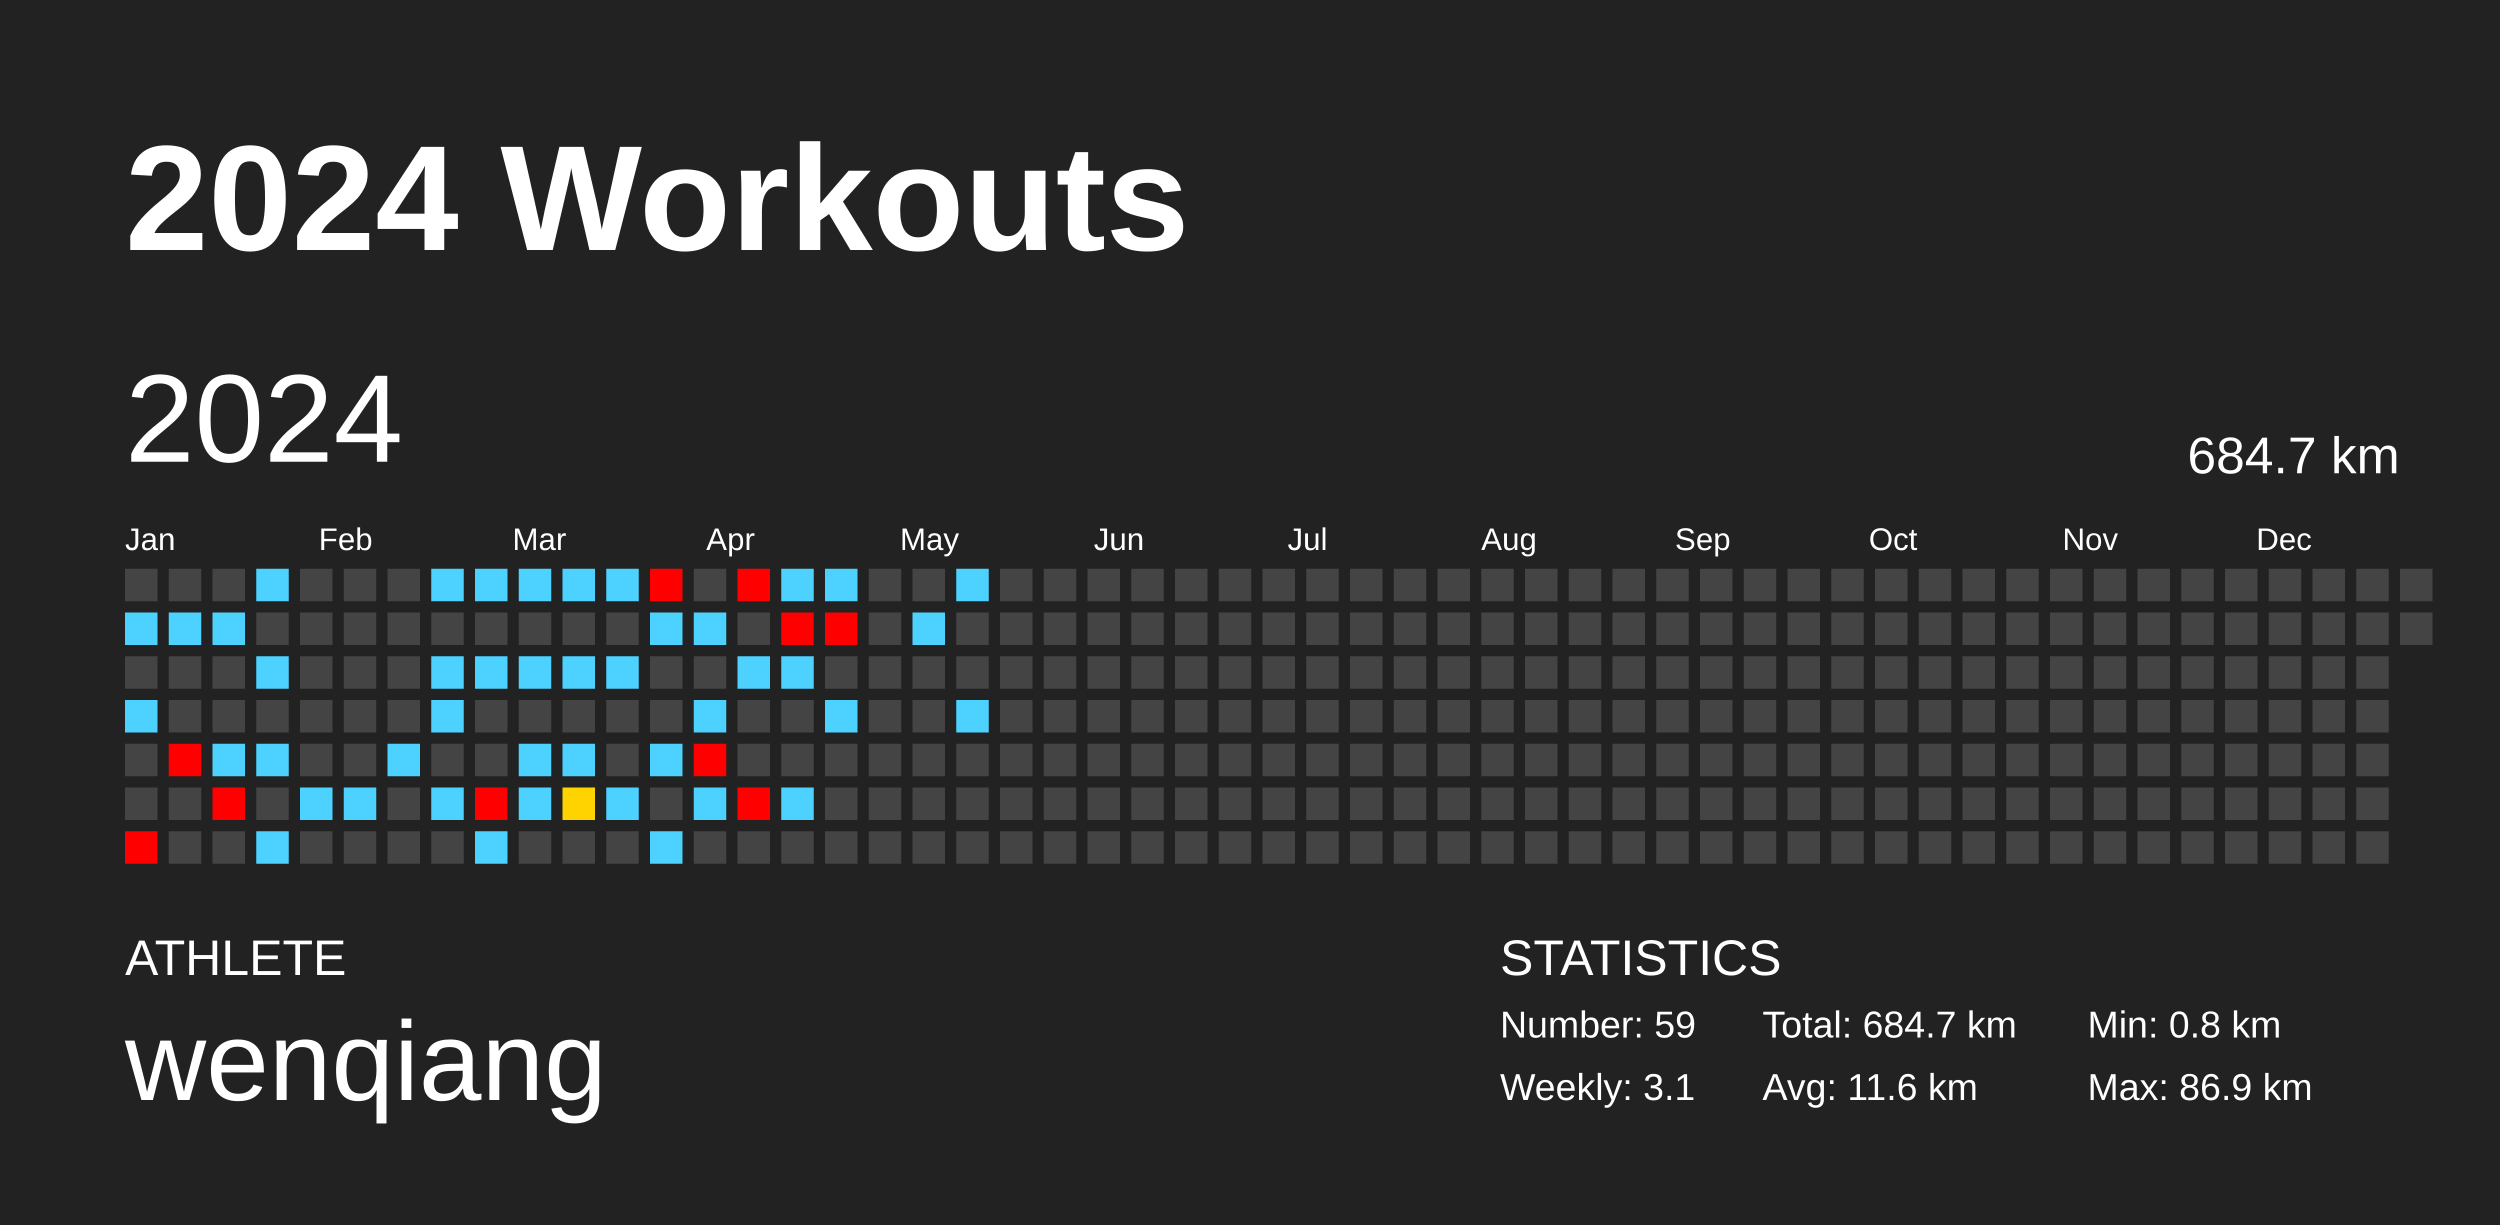
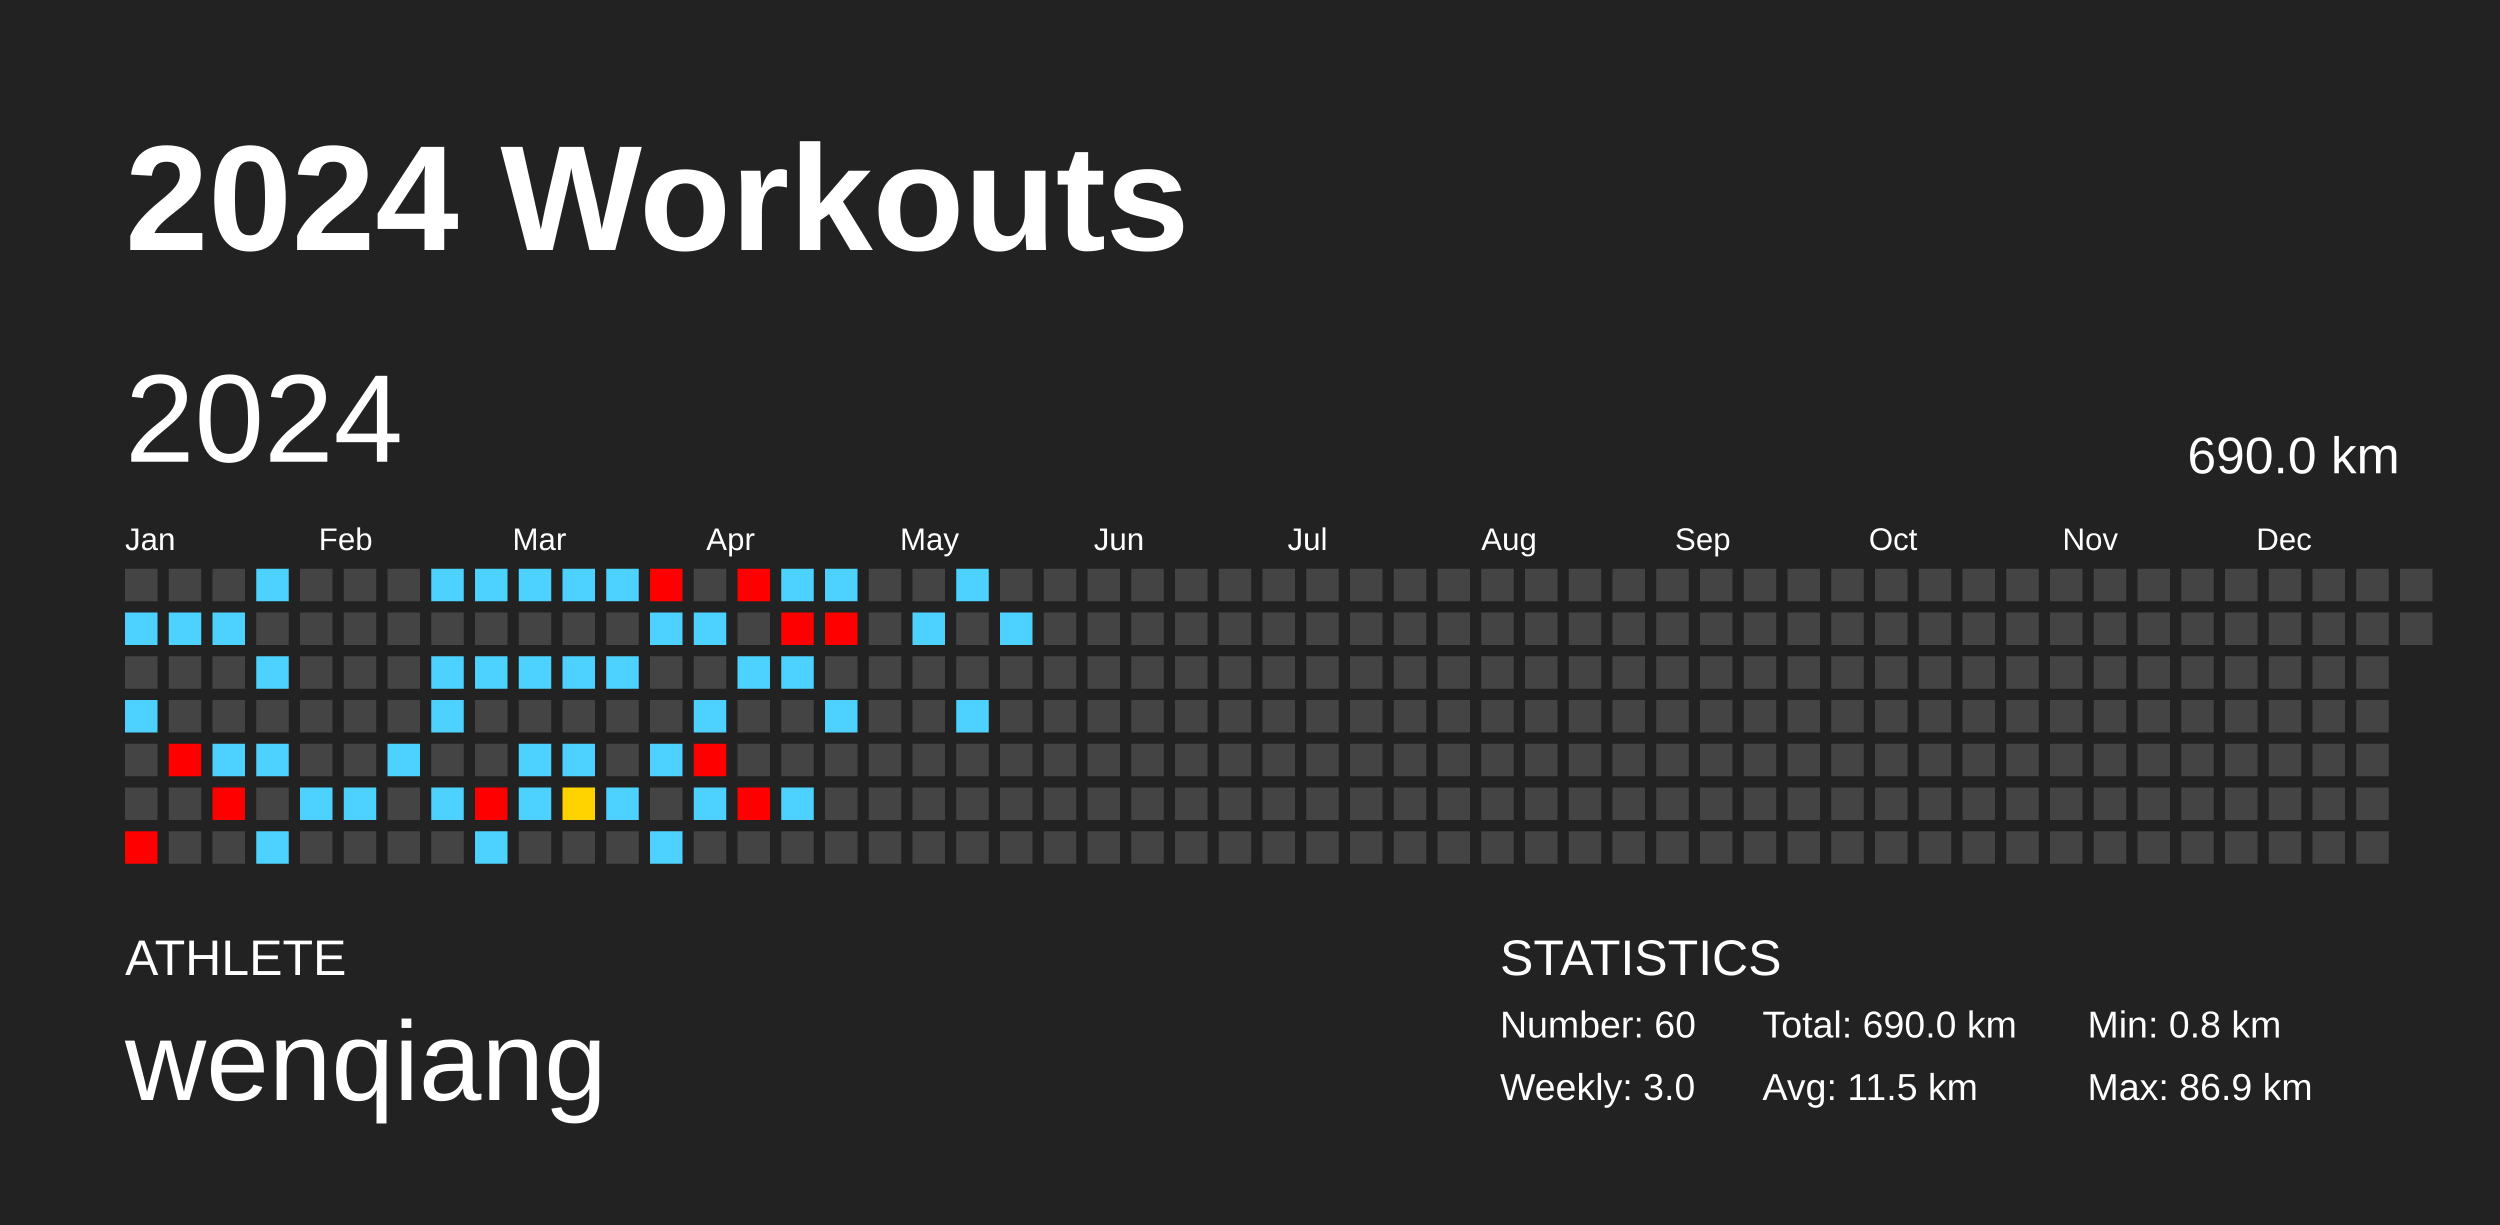
<svg xmlns="http://www.w3.org/2000/svg" baseProfile="full" height="98mm" version="1.1" viewBox="0,0,200,98" width="200mm">
  <defs />
  <rect fill="#222222" height="98" width="200" x="0" y="0" />
  <text fill="#FFFFFF" style="font-size:12px; font-family:Arial; font-weight:bold;" x="10" y="20">2024 Workouts</text>
  <text fill="#FFFFFF" style="font-size:4px; font-family:Arial" x="10" y="78">ATHLETE</text>
  <text fill="#FFFFFF" style="font-size:9px; font-family:Arial" x="10" y="88">wenqiang</text>
  <text fill="#FFFFFF" style="font-size:4px; font-family:Arial" x="120" y="78">STATISTICS</text>
-   <text fill="#FFFFFF" style="font-size:3px; font-family:Arial" x="120" y="83">Number: 59</text>
-   <text fill="#FFFFFF" style="font-size:3px; font-family:Arial" x="120" y="88">Weekly: 3.1</text>
-   <text fill="#FFFFFF" style="font-size:3px; font-family:Arial" x="141" y="83">Total: 684.7 km</text>
-   <text fill="#FFFFFF" style="font-size:3px; font-family:Arial" x="141" y="88">Avg: 11.6 km</text>
+   <text fill="#FFFFFF" style="font-size:3px; font-family:Arial" x="120" y="83">Number: 60</text>
+   <text fill="#FFFFFF" style="font-size:3px; font-family:Arial" x="120" y="88">Weekly: 3.0</text>
+   <text fill="#FFFFFF" style="font-size:3px; font-family:Arial" x="141" y="83">Total: 690.0 km</text>
+   <text fill="#FFFFFF" style="font-size:3px; font-family:Arial" x="141" y="88">Avg: 11.5 km</text>
  <text fill="#FFFFFF" style="font-size:3px; font-family:Arial" x="167" y="83">Min: 0.8 km</text>
  <text fill="#FFFFFF" style="font-size:3px; font-family:Arial" x="167" y="88">Max: 86.9 km</text>
  <text dominant-baseline="hanging" fill="#FFFFFF" style="font-size:10.0px; font-family:Arial;" x="10" y="30">2024</text>
-   <text dominant-baseline="hanging" fill="#FFFFFF" style="font-size:4.125px; font-family:Arial;" x="175" y="35">684.7 km</text>
+   <text dominant-baseline="hanging" fill="#FFFFFF" style="font-size:4.125px; font-family:Arial;" x="175" y="35">690.0 km</text>
  <text fill="#FFFFFF" style="font-size:2.5px; font-family:Arial" x="10.0" y="44">Jan</text>
  <text fill="#FFFFFF" style="font-size:2.5px; font-family:Arial" x="25.5" y="44">Feb</text>
  <text fill="#FFFFFF" style="font-size:2.5px; font-family:Arial" x="41.0" y="44">Mar</text>
  <text fill="#FFFFFF" style="font-size:2.5px; font-family:Arial" x="56.5" y="44">Apr</text>
  <text fill="#FFFFFF" style="font-size:2.5px; font-family:Arial" x="72.0" y="44">May</text>
  <text fill="#FFFFFF" style="font-size:2.5px; font-family:Arial" x="87.5" y="44">Jun</text>
  <text fill="#FFFFFF" style="font-size:2.5px; font-family:Arial" x="103.0" y="44">Jul</text>
  <text fill="#FFFFFF" style="font-size:2.5px; font-family:Arial" x="118.5" y="44">Aug</text>
  <text fill="#FFFFFF" style="font-size:2.5px; font-family:Arial" x="134.0" y="44">Sep</text>
  <text fill="#FFFFFF" style="font-size:2.5px; font-family:Arial" x="149.5" y="44">Oct</text>
  <text fill="#FFFFFF" style="font-size:2.5px; font-family:Arial" x="165.0" y="44">Nov</text>
  <text fill="#FFFFFF" style="font-size:2.5px; font-family:Arial" x="180.5" y="44">Dec</text>
  <rect fill="#444444" height="2.6" width="2.6" x="10.0" y="45.5" />
  <rect fill="#4dd2ff" height="2.6" width="2.6" x="10.0" y="49.0" />
  <rect fill="#444444" height="2.6" width="2.6" x="10.0" y="52.5" />
  <rect fill="#4dd2ff" height="2.6" width="2.6" x="10.0" y="56.0" />
  <rect fill="#444444" height="2.6" width="2.6" x="10.0" y="59.5" />
  <rect fill="#444444" height="2.6" width="2.6" x="10.0" y="63.0" />
  <rect fill="red" height="2.6" width="2.6" x="10.0" y="66.5" />
  <rect fill="#444444" height="2.6" width="2.6" x="13.5" y="45.5" />
  <rect fill="#4dd2ff" height="2.6" width="2.6" x="13.5" y="49.0" />
  <rect fill="#444444" height="2.6" width="2.6" x="13.5" y="52.5" />
  <rect fill="#444444" height="2.6" width="2.6" x="13.5" y="56.0" />
  <rect fill="red" height="2.6" width="2.6" x="13.5" y="59.5" />
  <rect fill="#444444" height="2.6" width="2.6" x="13.5" y="63.0" />
  <rect fill="#444444" height="2.6" width="2.6" x="13.5" y="66.5" />
  <rect fill="#444444" height="2.6" width="2.6" x="17.0" y="45.5" />
  <rect fill="#4dd2ff" height="2.6" width="2.6" x="17.0" y="49.0" />
  <rect fill="#444444" height="2.6" width="2.6" x="17.0" y="52.5" />
  <rect fill="#444444" height="2.6" width="2.6" x="17.0" y="56.0" />
  <rect fill="#4dd2ff" height="2.6" width="2.6" x="17.0" y="59.5" />
  <rect fill="red" height="2.6" width="2.6" x="17.0" y="63.0" />
  <rect fill="#444444" height="2.6" width="2.6" x="17.0" y="66.5" />
  <rect fill="#4dd2ff" height="2.6" width="2.6" x="20.5" y="45.5" />
  <rect fill="#444444" height="2.6" width="2.6" x="20.5" y="49.0" />
  <rect fill="#4dd2ff" height="2.6" width="2.6" x="20.5" y="52.5" />
  <rect fill="#444444" height="2.6" width="2.6" x="20.5" y="56.0" />
  <rect fill="#4dd2ff" height="2.6" width="2.6" x="20.5" y="59.5" />
  <rect fill="#444444" height="2.6" width="2.6" x="20.5" y="63.0" />
  <rect fill="#4dd2ff" height="2.6" width="2.6" x="20.5" y="66.5" />
  <rect fill="#444444" height="2.6" width="2.6" x="24.0" y="45.5" />
  <rect fill="#444444" height="2.6" width="2.6" x="24.0" y="49.0" />
  <rect fill="#444444" height="2.6" width="2.6" x="24.0" y="52.5" />
  <rect fill="#444444" height="2.6" width="2.6" x="24.0" y="56.0" />
  <rect fill="#444444" height="2.6" width="2.6" x="24.0" y="59.5" />
  <rect fill="#4dd2ff" height="2.6" width="2.6" x="24.0" y="63.0" />
  <rect fill="#444444" height="2.6" width="2.6" x="24.0" y="66.5" />
  <rect fill="#444444" height="2.6" width="2.6" x="27.5" y="45.5" />
  <rect fill="#444444" height="2.6" width="2.6" x="27.5" y="49.0" />
  <rect fill="#444444" height="2.6" width="2.6" x="27.5" y="52.5" />
  <rect fill="#444444" height="2.6" width="2.6" x="27.5" y="56.0" />
  <rect fill="#444444" height="2.6" width="2.6" x="27.5" y="59.5" />
  <rect fill="#4dd2ff" height="2.6" width="2.6" x="27.5" y="63.0" />
  <rect fill="#444444" height="2.6" width="2.6" x="27.5" y="66.5" />
  <rect fill="#444444" height="2.6" width="2.6" x="31.0" y="45.5" />
  <rect fill="#444444" height="2.6" width="2.6" x="31.0" y="49.0" />
  <rect fill="#444444" height="2.6" width="2.6" x="31.0" y="52.5" />
  <rect fill="#444444" height="2.6" width="2.6" x="31.0" y="56.0" />
  <rect fill="#4dd2ff" height="2.6" width="2.6" x="31.0" y="59.5" />
  <rect fill="#444444" height="2.6" width="2.6" x="31.0" y="63.0" />
  <rect fill="#444444" height="2.6" width="2.6" x="31.0" y="66.5" />
  <rect fill="#4dd2ff" height="2.6" width="2.6" x="34.5" y="45.5" />
  <rect fill="#444444" height="2.6" width="2.6" x="34.5" y="49.0" />
  <rect fill="#4dd2ff" height="2.6" width="2.6" x="34.5" y="52.5" />
  <rect fill="#4dd2ff" height="2.6" width="2.6" x="34.5" y="56.0" />
  <rect fill="#444444" height="2.6" width="2.6" x="34.5" y="59.5" />
  <rect fill="#4dd2ff" height="2.6" width="2.6" x="34.5" y="63.0" />
  <rect fill="#444444" height="2.6" width="2.6" x="34.5" y="66.5" />
  <rect fill="#4dd2ff" height="2.6" width="2.6" x="38.0" y="45.5" />
  <rect fill="#444444" height="2.6" width="2.6" x="38.0" y="49.0" />
  <rect fill="#4dd2ff" height="2.6" width="2.6" x="38.0" y="52.5" />
  <rect fill="#444444" height="2.6" width="2.6" x="38.0" y="56.0" />
  <rect fill="#444444" height="2.6" width="2.6" x="38.0" y="59.5" />
  <rect fill="red" height="2.6" width="2.6" x="38.0" y="63.0" />
  <rect fill="#4dd2ff" height="2.6" width="2.6" x="38.0" y="66.5" />
  <rect fill="#4dd2ff" height="2.6" width="2.6" x="41.5" y="45.5" />
  <rect fill="#444444" height="2.6" width="2.6" x="41.5" y="49.0" />
  <rect fill="#4dd2ff" height="2.6" width="2.6" x="41.5" y="52.5" />
  <rect fill="#444444" height="2.6" width="2.6" x="41.5" y="56.0" />
  <rect fill="#4dd2ff" height="2.6" width="2.6" x="41.5" y="59.5" />
  <rect fill="#4dd2ff" height="2.6" width="2.6" x="41.5" y="63.0" />
  <rect fill="#444444" height="2.6" width="2.6" x="41.5" y="66.5" />
  <rect fill="#4dd2ff" height="2.6" width="2.6" x="45.0" y="45.5" />
  <rect fill="#444444" height="2.6" width="2.6" x="45.0" y="49.0" />
  <rect fill="#4dd2ff" height="2.6" width="2.6" x="45.0" y="52.5" />
  <rect fill="#444444" height="2.6" width="2.6" x="45.0" y="56.0" />
  <rect fill="#4dd2ff" height="2.6" width="2.6" x="45.0" y="59.5" />
  <rect fill="#ffd300" height="2.6" width="2.6" x="45.0" y="63.0" />
  <rect fill="#444444" height="2.6" width="2.6" x="45.0" y="66.5" />
  <rect fill="#4dd2ff" height="2.6" width="2.6" x="48.5" y="45.5" />
  <rect fill="#444444" height="2.6" width="2.6" x="48.5" y="49.0" />
  <rect fill="#4dd2ff" height="2.6" width="2.6" x="48.5" y="52.5" />
  <rect fill="#444444" height="2.6" width="2.6" x="48.5" y="56.0" />
  <rect fill="#444444" height="2.6" width="2.6" x="48.5" y="59.5" />
  <rect fill="#4dd2ff" height="2.6" width="2.6" x="48.5" y="63.0" />
  <rect fill="#444444" height="2.6" width="2.6" x="48.5" y="66.5" />
  <rect fill="red" height="2.6" width="2.6" x="52.0" y="45.5" />
  <rect fill="#4dd2ff" height="2.6" width="2.6" x="52.0" y="49.0" />
  <rect fill="#444444" height="2.6" width="2.6" x="52.0" y="52.5" />
  <rect fill="#444444" height="2.6" width="2.6" x="52.0" y="56.0" />
  <rect fill="#4dd2ff" height="2.6" width="2.6" x="52.0" y="59.5" />
  <rect fill="#444444" height="2.6" width="2.6" x="52.0" y="63.0" />
  <rect fill="#4dd2ff" height="2.6" width="2.6" x="52.0" y="66.5" />
  <rect fill="#444444" height="2.6" width="2.6" x="55.5" y="45.5" />
  <rect fill="#4dd2ff" height="2.6" width="2.6" x="55.5" y="49.0" />
  <rect fill="#444444" height="2.6" width="2.6" x="55.5" y="52.5" />
  <rect fill="#4dd2ff" height="2.6" width="2.6" x="55.5" y="56.0" />
  <rect fill="red" height="2.6" width="2.6" x="55.5" y="59.5" />
  <rect fill="#4dd2ff" height="2.6" width="2.6" x="55.5" y="63.0" />
  <rect fill="#444444" height="2.6" width="2.6" x="55.5" y="66.5" />
  <rect fill="red" height="2.6" width="2.6" x="59.0" y="45.5" />
  <rect fill="#444444" height="2.6" width="2.6" x="59.0" y="49.0" />
  <rect fill="#4dd2ff" height="2.6" width="2.6" x="59.0" y="52.5" />
  <rect fill="#444444" height="2.6" width="2.6" x="59.0" y="56.0" />
  <rect fill="#444444" height="2.6" width="2.6" x="59.0" y="59.5" />
  <rect fill="red" height="2.6" width="2.6" x="59.0" y="63.0" />
  <rect fill="#444444" height="2.6" width="2.6" x="59.0" y="66.5" />
  <rect fill="#4dd2ff" height="2.6" width="2.6" x="62.5" y="45.5" />
  <rect fill="red" height="2.6" width="2.6" x="62.5" y="49.0" />
  <rect fill="#4dd2ff" height="2.6" width="2.6" x="62.5" y="52.5" />
  <rect fill="#444444" height="2.6" width="2.6" x="62.5" y="56.0" />
  <rect fill="#444444" height="2.6" width="2.6" x="62.5" y="59.5" />
  <rect fill="#4dd2ff" height="2.6" width="2.6" x="62.5" y="63.0" />
  <rect fill="#444444" height="2.6" width="2.6" x="62.5" y="66.5" />
  <rect fill="#4dd2ff" height="2.6" width="2.6" x="66.0" y="45.5" />
  <rect fill="red" height="2.6" width="2.6" x="66.0" y="49.0" />
  <rect fill="#444444" height="2.6" width="2.6" x="66.0" y="52.5" />
  <rect fill="#4dd2ff" height="2.6" width="2.6" x="66.0" y="56.0" />
  <rect fill="#444444" height="2.6" width="2.6" x="66.0" y="59.5" />
  <rect fill="#444444" height="2.6" width="2.6" x="66.0" y="63.0" />
  <rect fill="#444444" height="2.6" width="2.6" x="66.0" y="66.5" />
  <rect fill="#444444" height="2.6" width="2.6" x="69.5" y="45.5" />
  <rect fill="#444444" height="2.6" width="2.6" x="69.5" y="49.0" />
  <rect fill="#444444" height="2.6" width="2.6" x="69.5" y="52.5" />
  <rect fill="#444444" height="2.6" width="2.6" x="69.5" y="56.0" />
  <rect fill="#444444" height="2.6" width="2.6" x="69.5" y="59.5" />
  <rect fill="#444444" height="2.6" width="2.6" x="69.5" y="63.0" />
  <rect fill="#444444" height="2.6" width="2.6" x="69.5" y="66.5" />
  <rect fill="#444444" height="2.6" width="2.6" x="73.0" y="45.5" />
  <rect fill="#4dd2ff" height="2.6" width="2.6" x="73.0" y="49.0" />
  <rect fill="#444444" height="2.6" width="2.6" x="73.0" y="52.5" />
  <rect fill="#444444" height="2.6" width="2.6" x="73.0" y="56.0" />
  <rect fill="#444444" height="2.6" width="2.6" x="73.0" y="59.5" />
  <rect fill="#444444" height="2.6" width="2.6" x="73.0" y="63.0" />
  <rect fill="#444444" height="2.6" width="2.6" x="73.0" y="66.5" />
  <rect fill="#4dd2ff" height="2.6" width="2.6" x="76.5" y="45.5" />
  <rect fill="#444444" height="2.6" width="2.6" x="76.5" y="49.0" />
  <rect fill="#444444" height="2.6" width="2.6" x="76.5" y="52.5" />
  <rect fill="#4dd2ff" height="2.6" width="2.6" x="76.5" y="56.0" />
  <rect fill="#444444" height="2.6" width="2.6" x="76.5" y="59.5" />
  <rect fill="#444444" height="2.6" width="2.6" x="76.5" y="63.0" />
  <rect fill="#444444" height="2.6" width="2.6" x="76.5" y="66.5" />
  <rect fill="#444444" height="2.6" width="2.6" x="80.0" y="45.5" />
-   <rect fill="#444444" height="2.6" width="2.6" x="80.0" y="49.0" />
+   <rect fill="#4dd2ff" height="2.6" width="2.6" x="80.0" y="49.0" />
  <rect fill="#444444" height="2.6" width="2.6" x="80.0" y="52.5" />
  <rect fill="#444444" height="2.6" width="2.6" x="80.0" y="56.0" />
  <rect fill="#444444" height="2.6" width="2.6" x="80.0" y="59.5" />
  <rect fill="#444444" height="2.6" width="2.6" x="80.0" y="63.0" />
  <rect fill="#444444" height="2.6" width="2.6" x="80.0" y="66.5" />
  <rect fill="#444444" height="2.6" width="2.6" x="83.5" y="45.5" />
  <rect fill="#444444" height="2.6" width="2.6" x="83.5" y="49.0" />
  <rect fill="#444444" height="2.6" width="2.6" x="83.5" y="52.5" />
  <rect fill="#444444" height="2.6" width="2.6" x="83.5" y="56.0" />
  <rect fill="#444444" height="2.6" width="2.6" x="83.5" y="59.5" />
  <rect fill="#444444" height="2.6" width="2.6" x="83.5" y="63.0" />
  <rect fill="#444444" height="2.6" width="2.6" x="83.5" y="66.5" />
  <rect fill="#444444" height="2.6" width="2.6" x="87.0" y="45.5" />
  <rect fill="#444444" height="2.6" width="2.6" x="87.0" y="49.0" />
  <rect fill="#444444" height="2.6" width="2.6" x="87.0" y="52.5" />
  <rect fill="#444444" height="2.6" width="2.6" x="87.0" y="56.0" />
  <rect fill="#444444" height="2.6" width="2.6" x="87.0" y="59.5" />
  <rect fill="#444444" height="2.6" width="2.6" x="87.0" y="63.0" />
  <rect fill="#444444" height="2.6" width="2.6" x="87.0" y="66.5" />
  <rect fill="#444444" height="2.6" width="2.6" x="90.5" y="45.5" />
  <rect fill="#444444" height="2.6" width="2.6" x="90.5" y="49.0" />
  <rect fill="#444444" height="2.6" width="2.6" x="90.5" y="52.5" />
  <rect fill="#444444" height="2.6" width="2.6" x="90.5" y="56.0" />
  <rect fill="#444444" height="2.6" width="2.6" x="90.5" y="59.5" />
  <rect fill="#444444" height="2.6" width="2.6" x="90.5" y="63.0" />
  <rect fill="#444444" height="2.6" width="2.6" x="90.5" y="66.5" />
  <rect fill="#444444" height="2.6" width="2.6" x="94.0" y="45.5" />
  <rect fill="#444444" height="2.6" width="2.6" x="94.0" y="49.0" />
  <rect fill="#444444" height="2.6" width="2.6" x="94.0" y="52.5" />
  <rect fill="#444444" height="2.6" width="2.6" x="94.0" y="56.0" />
  <rect fill="#444444" height="2.6" width="2.6" x="94.0" y="59.5" />
  <rect fill="#444444" height="2.6" width="2.6" x="94.0" y="63.0" />
  <rect fill="#444444" height="2.6" width="2.6" x="94.0" y="66.5" />
  <rect fill="#444444" height="2.6" width="2.6" x="97.5" y="45.5" />
  <rect fill="#444444" height="2.6" width="2.6" x="97.5" y="49.0" />
  <rect fill="#444444" height="2.6" width="2.6" x="97.5" y="52.5" />
  <rect fill="#444444" height="2.6" width="2.6" x="97.5" y="56.0" />
  <rect fill="#444444" height="2.6" width="2.6" x="97.5" y="59.5" />
  <rect fill="#444444" height="2.6" width="2.6" x="97.5" y="63.0" />
  <rect fill="#444444" height="2.6" width="2.6" x="97.5" y="66.5" />
  <rect fill="#444444" height="2.6" width="2.6" x="101.0" y="45.5" />
  <rect fill="#444444" height="2.6" width="2.6" x="101.0" y="49.0" />
  <rect fill="#444444" height="2.6" width="2.6" x="101.0" y="52.5" />
  <rect fill="#444444" height="2.6" width="2.6" x="101.0" y="56.0" />
  <rect fill="#444444" height="2.6" width="2.6" x="101.0" y="59.5" />
  <rect fill="#444444" height="2.6" width="2.6" x="101.0" y="63.0" />
  <rect fill="#444444" height="2.6" width="2.6" x="101.0" y="66.5" />
  <rect fill="#444444" height="2.6" width="2.6" x="104.5" y="45.5" />
  <rect fill="#444444" height="2.6" width="2.6" x="104.5" y="49.0" />
  <rect fill="#444444" height="2.6" width="2.6" x="104.5" y="52.5" />
  <rect fill="#444444" height="2.6" width="2.6" x="104.5" y="56.0" />
  <rect fill="#444444" height="2.6" width="2.6" x="104.5" y="59.5" />
  <rect fill="#444444" height="2.6" width="2.6" x="104.5" y="63.0" />
  <rect fill="#444444" height="2.6" width="2.6" x="104.5" y="66.5" />
  <rect fill="#444444" height="2.6" width="2.6" x="108.0" y="45.5" />
  <rect fill="#444444" height="2.6" width="2.6" x="108.0" y="49.0" />
  <rect fill="#444444" height="2.6" width="2.6" x="108.0" y="52.5" />
  <rect fill="#444444" height="2.6" width="2.6" x="108.0" y="56.0" />
  <rect fill="#444444" height="2.6" width="2.6" x="108.0" y="59.5" />
  <rect fill="#444444" height="2.6" width="2.6" x="108.0" y="63.0" />
  <rect fill="#444444" height="2.6" width="2.6" x="108.0" y="66.5" />
  <rect fill="#444444" height="2.6" width="2.6" x="111.5" y="45.5" />
  <rect fill="#444444" height="2.6" width="2.6" x="111.5" y="49.0" />
  <rect fill="#444444" height="2.6" width="2.6" x="111.5" y="52.5" />
  <rect fill="#444444" height="2.6" width="2.6" x="111.5" y="56.0" />
  <rect fill="#444444" height="2.6" width="2.6" x="111.5" y="59.5" />
  <rect fill="#444444" height="2.6" width="2.6" x="111.5" y="63.0" />
  <rect fill="#444444" height="2.6" width="2.6" x="111.5" y="66.5" />
  <rect fill="#444444" height="2.6" width="2.6" x="115.0" y="45.5" />
  <rect fill="#444444" height="2.6" width="2.6" x="115.0" y="49.0" />
  <rect fill="#444444" height="2.6" width="2.6" x="115.0" y="52.5" />
  <rect fill="#444444" height="2.6" width="2.6" x="115.0" y="56.0" />
  <rect fill="#444444" height="2.6" width="2.6" x="115.0" y="59.5" />
  <rect fill="#444444" height="2.6" width="2.6" x="115.0" y="63.0" />
  <rect fill="#444444" height="2.6" width="2.6" x="115.0" y="66.5" />
  <rect fill="#444444" height="2.6" width="2.6" x="118.5" y="45.5" />
  <rect fill="#444444" height="2.6" width="2.6" x="118.5" y="49.0" />
  <rect fill="#444444" height="2.6" width="2.6" x="118.5" y="52.5" />
  <rect fill="#444444" height="2.6" width="2.6" x="118.5" y="56.0" />
  <rect fill="#444444" height="2.6" width="2.6" x="118.5" y="59.5" />
  <rect fill="#444444" height="2.6" width="2.6" x="118.5" y="63.0" />
  <rect fill="#444444" height="2.6" width="2.6" x="118.5" y="66.5" />
  <rect fill="#444444" height="2.6" width="2.6" x="122.0" y="45.5" />
  <rect fill="#444444" height="2.6" width="2.6" x="122.0" y="49.0" />
  <rect fill="#444444" height="2.6" width="2.6" x="122.0" y="52.5" />
  <rect fill="#444444" height="2.6" width="2.6" x="122.0" y="56.0" />
  <rect fill="#444444" height="2.6" width="2.6" x="122.0" y="59.5" />
  <rect fill="#444444" height="2.6" width="2.6" x="122.0" y="63.0" />
  <rect fill="#444444" height="2.6" width="2.6" x="122.0" y="66.5" />
  <rect fill="#444444" height="2.6" width="2.6" x="125.5" y="45.5" />
  <rect fill="#444444" height="2.6" width="2.6" x="125.5" y="49.0" />
  <rect fill="#444444" height="2.6" width="2.6" x="125.5" y="52.5" />
  <rect fill="#444444" height="2.6" width="2.6" x="125.5" y="56.0" />
  <rect fill="#444444" height="2.6" width="2.6" x="125.5" y="59.5" />
  <rect fill="#444444" height="2.6" width="2.6" x="125.5" y="63.0" />
  <rect fill="#444444" height="2.6" width="2.6" x="125.5" y="66.5" />
  <rect fill="#444444" height="2.6" width="2.6" x="129.0" y="45.5" />
  <rect fill="#444444" height="2.6" width="2.6" x="129.0" y="49.0" />
  <rect fill="#444444" height="2.6" width="2.6" x="129.0" y="52.5" />
  <rect fill="#444444" height="2.6" width="2.6" x="129.0" y="56.0" />
  <rect fill="#444444" height="2.6" width="2.6" x="129.0" y="59.5" />
  <rect fill="#444444" height="2.6" width="2.6" x="129.0" y="63.0" />
  <rect fill="#444444" height="2.6" width="2.6" x="129.0" y="66.5" />
  <rect fill="#444444" height="2.6" width="2.6" x="132.5" y="45.5" />
  <rect fill="#444444" height="2.6" width="2.6" x="132.5" y="49.0" />
  <rect fill="#444444" height="2.6" width="2.6" x="132.5" y="52.5" />
  <rect fill="#444444" height="2.6" width="2.6" x="132.5" y="56.0" />
  <rect fill="#444444" height="2.6" width="2.6" x="132.5" y="59.5" />
  <rect fill="#444444" height="2.6" width="2.6" x="132.5" y="63.0" />
  <rect fill="#444444" height="2.6" width="2.6" x="132.5" y="66.5" />
  <rect fill="#444444" height="2.6" width="2.6" x="136.0" y="45.5" />
  <rect fill="#444444" height="2.6" width="2.6" x="136.0" y="49.0" />
  <rect fill="#444444" height="2.6" width="2.6" x="136.0" y="52.5" />
  <rect fill="#444444" height="2.6" width="2.6" x="136.0" y="56.0" />
  <rect fill="#444444" height="2.6" width="2.6" x="136.0" y="59.5" />
  <rect fill="#444444" height="2.6" width="2.6" x="136.0" y="63.0" />
  <rect fill="#444444" height="2.6" width="2.6" x="136.0" y="66.5" />
  <rect fill="#444444" height="2.6" width="2.6" x="139.5" y="45.5" />
  <rect fill="#444444" height="2.6" width="2.6" x="139.5" y="49.0" />
  <rect fill="#444444" height="2.6" width="2.6" x="139.5" y="52.5" />
  <rect fill="#444444" height="2.6" width="2.6" x="139.5" y="56.0" />
  <rect fill="#444444" height="2.6" width="2.6" x="139.5" y="59.5" />
  <rect fill="#444444" height="2.6" width="2.6" x="139.5" y="63.0" />
  <rect fill="#444444" height="2.6" width="2.6" x="139.5" y="66.5" />
  <rect fill="#444444" height="2.6" width="2.6" x="143.0" y="45.5" />
  <rect fill="#444444" height="2.6" width="2.6" x="143.0" y="49.0" />
  <rect fill="#444444" height="2.6" width="2.6" x="143.0" y="52.5" />
  <rect fill="#444444" height="2.6" width="2.6" x="143.0" y="56.0" />
  <rect fill="#444444" height="2.6" width="2.6" x="143.0" y="59.5" />
  <rect fill="#444444" height="2.6" width="2.6" x="143.0" y="63.0" />
  <rect fill="#444444" height="2.6" width="2.6" x="143.0" y="66.5" />
  <rect fill="#444444" height="2.6" width="2.6" x="146.5" y="45.5" />
  <rect fill="#444444" height="2.6" width="2.6" x="146.5" y="49.0" />
  <rect fill="#444444" height="2.6" width="2.6" x="146.5" y="52.5" />
  <rect fill="#444444" height="2.6" width="2.6" x="146.5" y="56.0" />
  <rect fill="#444444" height="2.6" width="2.6" x="146.5" y="59.5" />
  <rect fill="#444444" height="2.6" width="2.6" x="146.5" y="63.0" />
  <rect fill="#444444" height="2.6" width="2.6" x="146.5" y="66.5" />
  <rect fill="#444444" height="2.6" width="2.6" x="150.0" y="45.5" />
  <rect fill="#444444" height="2.6" width="2.6" x="150.0" y="49.0" />
  <rect fill="#444444" height="2.6" width="2.6" x="150.0" y="52.5" />
  <rect fill="#444444" height="2.6" width="2.6" x="150.0" y="56.0" />
  <rect fill="#444444" height="2.6" width="2.6" x="150.0" y="59.5" />
  <rect fill="#444444" height="2.6" width="2.6" x="150.0" y="63.0" />
  <rect fill="#444444" height="2.6" width="2.6" x="150.0" y="66.5" />
  <rect fill="#444444" height="2.6" width="2.6" x="153.5" y="45.5" />
  <rect fill="#444444" height="2.6" width="2.6" x="153.5" y="49.0" />
  <rect fill="#444444" height="2.6" width="2.6" x="153.5" y="52.5" />
  <rect fill="#444444" height="2.6" width="2.6" x="153.5" y="56.0" />
  <rect fill="#444444" height="2.6" width="2.6" x="153.5" y="59.5" />
  <rect fill="#444444" height="2.6" width="2.6" x="153.5" y="63.0" />
  <rect fill="#444444" height="2.6" width="2.6" x="153.5" y="66.5" />
  <rect fill="#444444" height="2.6" width="2.6" x="157.0" y="45.5" />
  <rect fill="#444444" height="2.6" width="2.6" x="157.0" y="49.0" />
  <rect fill="#444444" height="2.6" width="2.6" x="157.0" y="52.5" />
  <rect fill="#444444" height="2.6" width="2.6" x="157.0" y="56.0" />
  <rect fill="#444444" height="2.6" width="2.6" x="157.0" y="59.5" />
  <rect fill="#444444" height="2.6" width="2.6" x="157.0" y="63.0" />
  <rect fill="#444444" height="2.6" width="2.6" x="157.0" y="66.5" />
  <rect fill="#444444" height="2.6" width="2.6" x="160.5" y="45.5" />
  <rect fill="#444444" height="2.6" width="2.6" x="160.5" y="49.0" />
  <rect fill="#444444" height="2.6" width="2.6" x="160.5" y="52.5" />
  <rect fill="#444444" height="2.6" width="2.6" x="160.5" y="56.0" />
  <rect fill="#444444" height="2.6" width="2.6" x="160.5" y="59.5" />
  <rect fill="#444444" height="2.6" width="2.6" x="160.5" y="63.0" />
  <rect fill="#444444" height="2.6" width="2.6" x="160.5" y="66.5" />
  <rect fill="#444444" height="2.6" width="2.6" x="164.0" y="45.5" />
  <rect fill="#444444" height="2.6" width="2.6" x="164.0" y="49.0" />
  <rect fill="#444444" height="2.6" width="2.6" x="164.0" y="52.5" />
  <rect fill="#444444" height="2.6" width="2.6" x="164.0" y="56.0" />
  <rect fill="#444444" height="2.6" width="2.6" x="164.0" y="59.5" />
  <rect fill="#444444" height="2.6" width="2.6" x="164.0" y="63.0" />
  <rect fill="#444444" height="2.6" width="2.6" x="164.0" y="66.5" />
  <rect fill="#444444" height="2.6" width="2.6" x="167.5" y="45.5" />
  <rect fill="#444444" height="2.6" width="2.6" x="167.5" y="49.0" />
  <rect fill="#444444" height="2.6" width="2.6" x="167.5" y="52.5" />
  <rect fill="#444444" height="2.6" width="2.6" x="167.5" y="56.0" />
  <rect fill="#444444" height="2.6" width="2.6" x="167.5" y="59.5" />
  <rect fill="#444444" height="2.6" width="2.6" x="167.5" y="63.0" />
  <rect fill="#444444" height="2.6" width="2.6" x="167.5" y="66.5" />
  <rect fill="#444444" height="2.6" width="2.6" x="171.0" y="45.5" />
  <rect fill="#444444" height="2.6" width="2.6" x="171.0" y="49.0" />
  <rect fill="#444444" height="2.6" width="2.6" x="171.0" y="52.5" />
  <rect fill="#444444" height="2.6" width="2.6" x="171.0" y="56.0" />
  <rect fill="#444444" height="2.6" width="2.6" x="171.0" y="59.5" />
  <rect fill="#444444" height="2.6" width="2.6" x="171.0" y="63.0" />
  <rect fill="#444444" height="2.6" width="2.6" x="171.0" y="66.5" />
  <rect fill="#444444" height="2.6" width="2.6" x="174.5" y="45.5" />
  <rect fill="#444444" height="2.6" width="2.6" x="174.5" y="49.0" />
  <rect fill="#444444" height="2.6" width="2.6" x="174.5" y="52.5" />
  <rect fill="#444444" height="2.6" width="2.6" x="174.5" y="56.0" />
  <rect fill="#444444" height="2.6" width="2.6" x="174.5" y="59.5" />
  <rect fill="#444444" height="2.6" width="2.6" x="174.5" y="63.0" />
  <rect fill="#444444" height="2.6" width="2.6" x="174.5" y="66.5" />
  <rect fill="#444444" height="2.6" width="2.6" x="178.0" y="45.5" />
  <rect fill="#444444" height="2.6" width="2.6" x="178.0" y="49.0" />
  <rect fill="#444444" height="2.6" width="2.6" x="178.0" y="52.5" />
  <rect fill="#444444" height="2.6" width="2.6" x="178.0" y="56.0" />
  <rect fill="#444444" height="2.6" width="2.6" x="178.0" y="59.5" />
  <rect fill="#444444" height="2.6" width="2.6" x="178.0" y="63.0" />
  <rect fill="#444444" height="2.6" width="2.6" x="178.0" y="66.5" />
  <rect fill="#444444" height="2.6" width="2.6" x="181.5" y="45.5" />
  <rect fill="#444444" height="2.6" width="2.6" x="181.5" y="49.0" />
  <rect fill="#444444" height="2.6" width="2.6" x="181.5" y="52.5" />
  <rect fill="#444444" height="2.6" width="2.6" x="181.5" y="56.0" />
  <rect fill="#444444" height="2.6" width="2.6" x="181.5" y="59.5" />
  <rect fill="#444444" height="2.6" width="2.6" x="181.5" y="63.0" />
  <rect fill="#444444" height="2.6" width="2.6" x="181.5" y="66.5" />
  <rect fill="#444444" height="2.6" width="2.6" x="185.0" y="45.5" />
  <rect fill="#444444" height="2.6" width="2.6" x="185.0" y="49.0" />
  <rect fill="#444444" height="2.6" width="2.6" x="185.0" y="52.5" />
  <rect fill="#444444" height="2.6" width="2.6" x="185.0" y="56.0" />
  <rect fill="#444444" height="2.6" width="2.6" x="185.0" y="59.5" />
  <rect fill="#444444" height="2.6" width="2.6" x="185.0" y="63.0" />
  <rect fill="#444444" height="2.6" width="2.6" x="185.0" y="66.5" />
  <rect fill="#444444" height="2.6" width="2.6" x="188.5" y="45.5" />
  <rect fill="#444444" height="2.6" width="2.6" x="188.5" y="49.0" />
  <rect fill="#444444" height="2.6" width="2.6" x="188.5" y="52.5" />
  <rect fill="#444444" height="2.6" width="2.6" x="188.5" y="56.0" />
  <rect fill="#444444" height="2.6" width="2.6" x="188.5" y="59.5" />
  <rect fill="#444444" height="2.6" width="2.6" x="188.5" y="63.0" />
  <rect fill="#444444" height="2.6" width="2.6" x="188.5" y="66.5" />
  <rect fill="#444444" height="2.6" width="2.6" x="192.0" y="45.5" />
  <rect fill="#444444" height="2.6" width="2.6" x="192.0" y="49.0" />
</svg>
